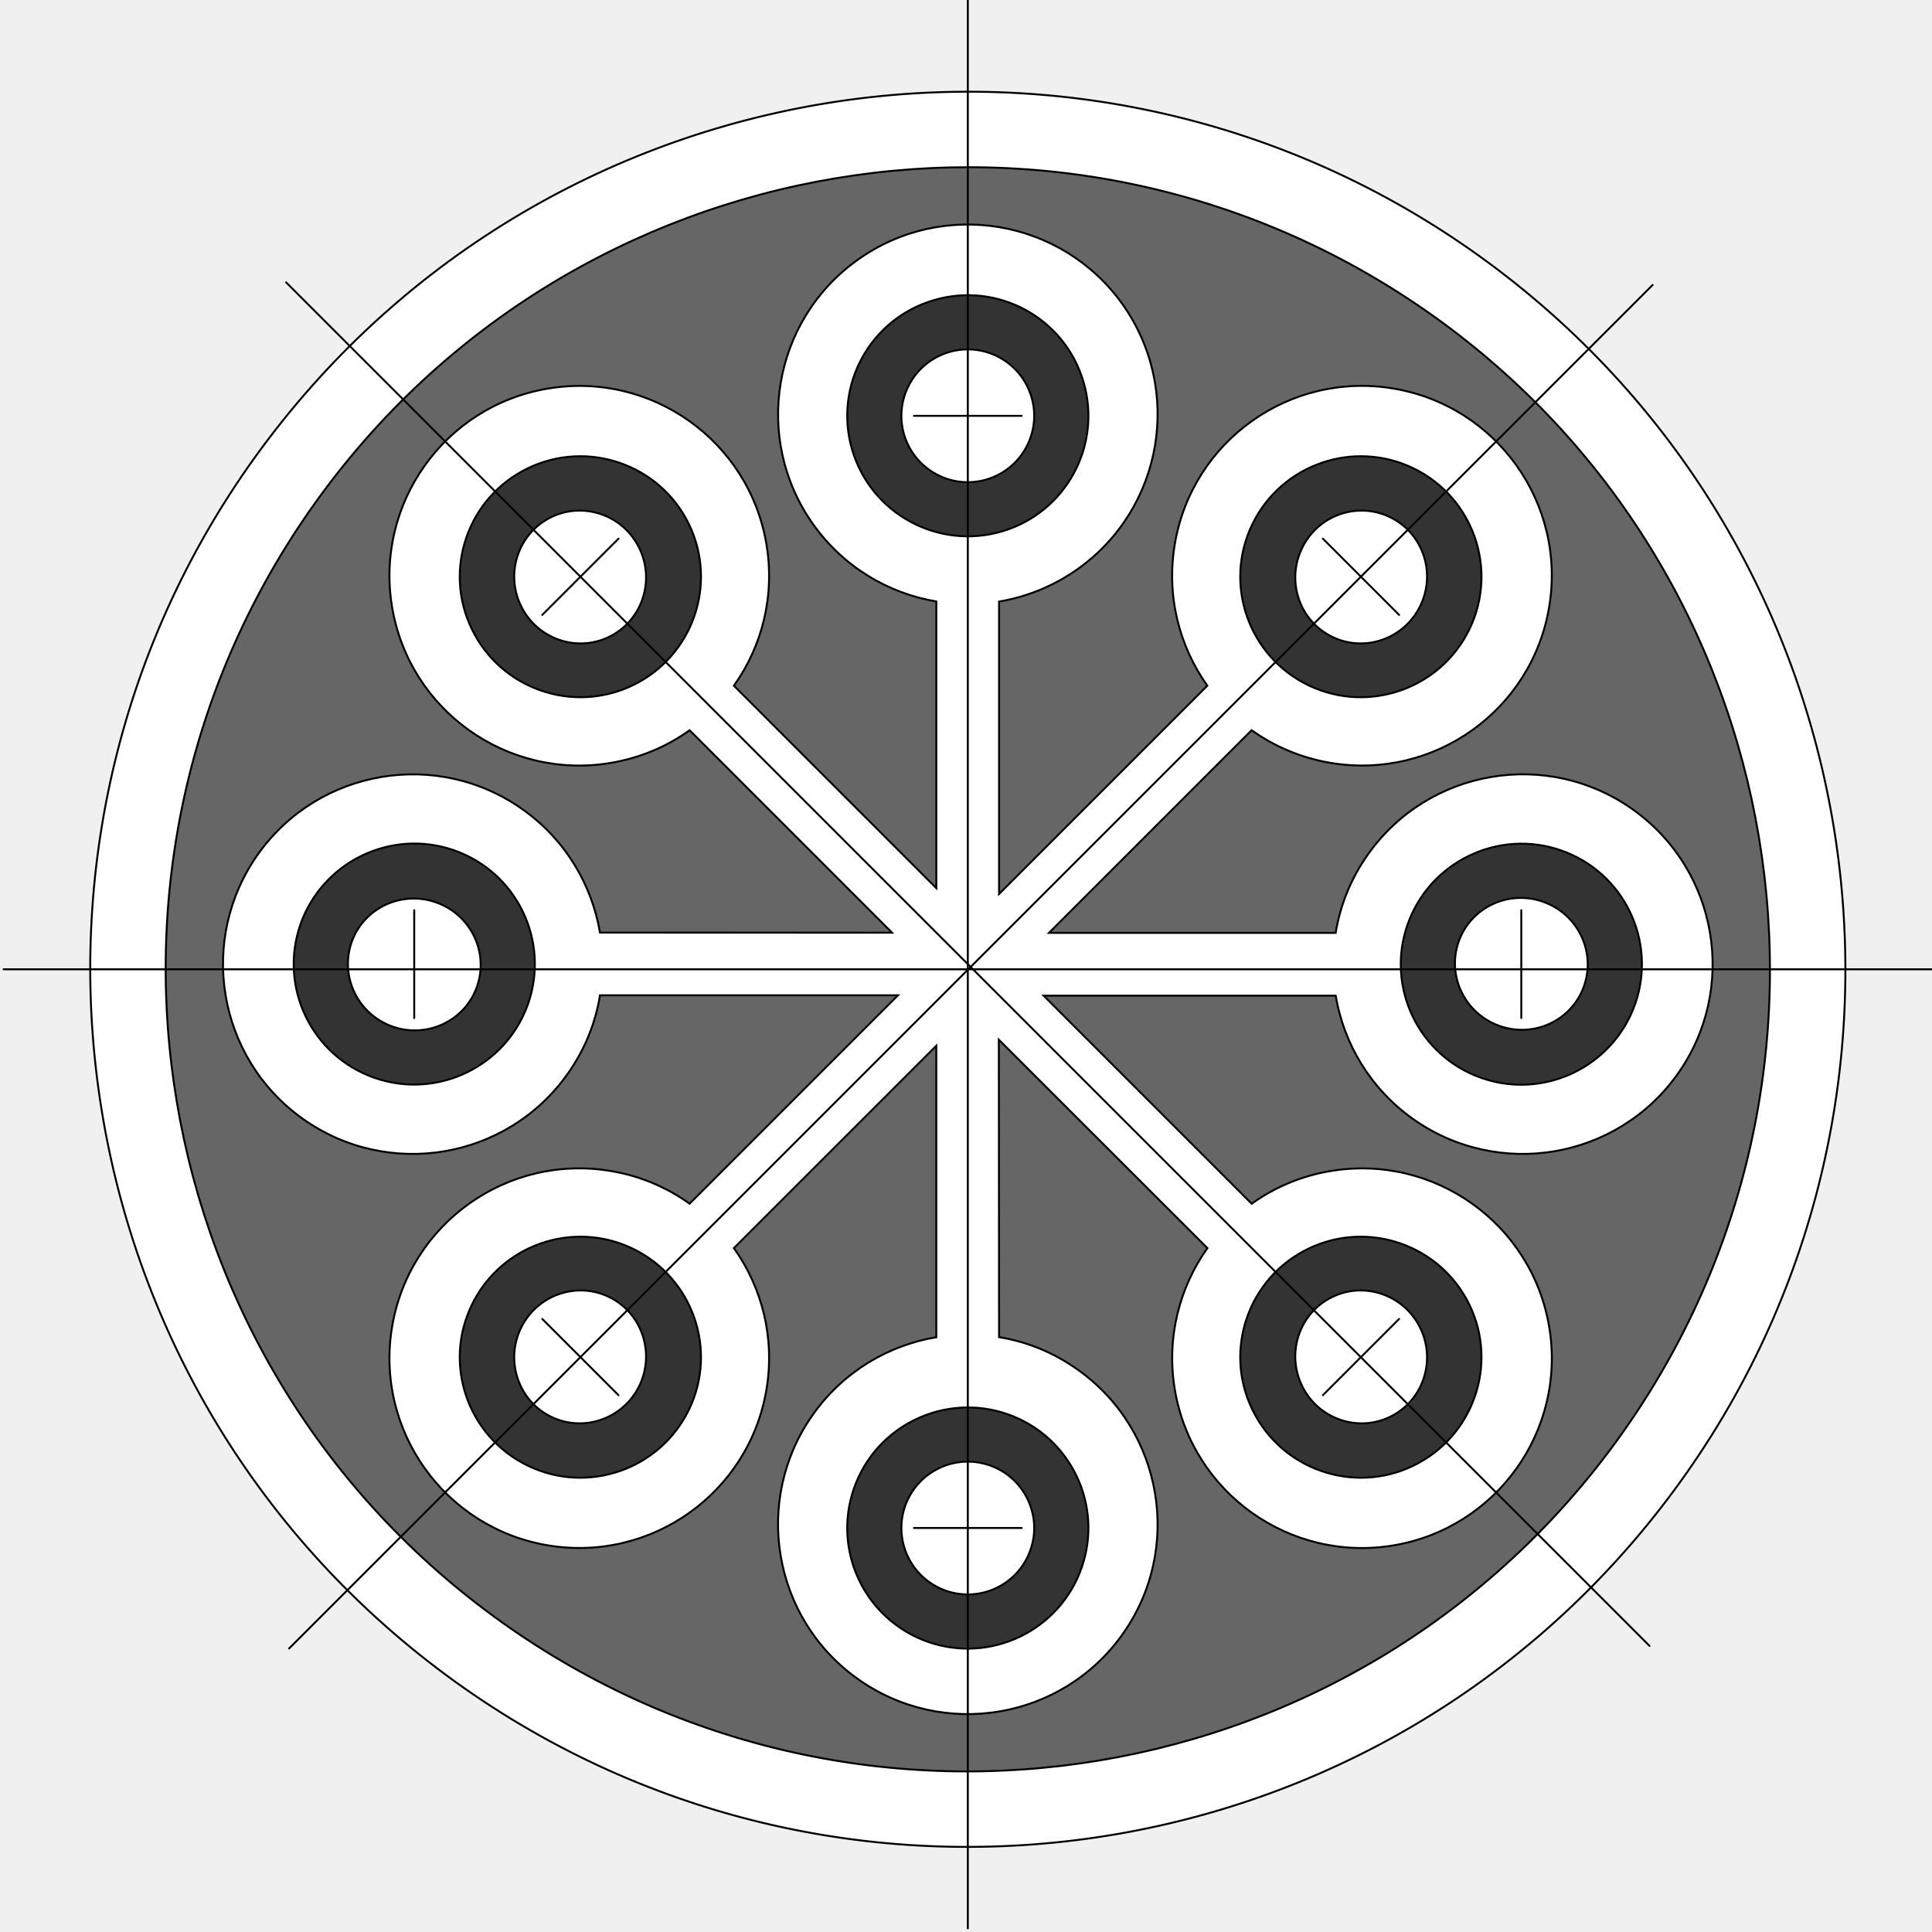
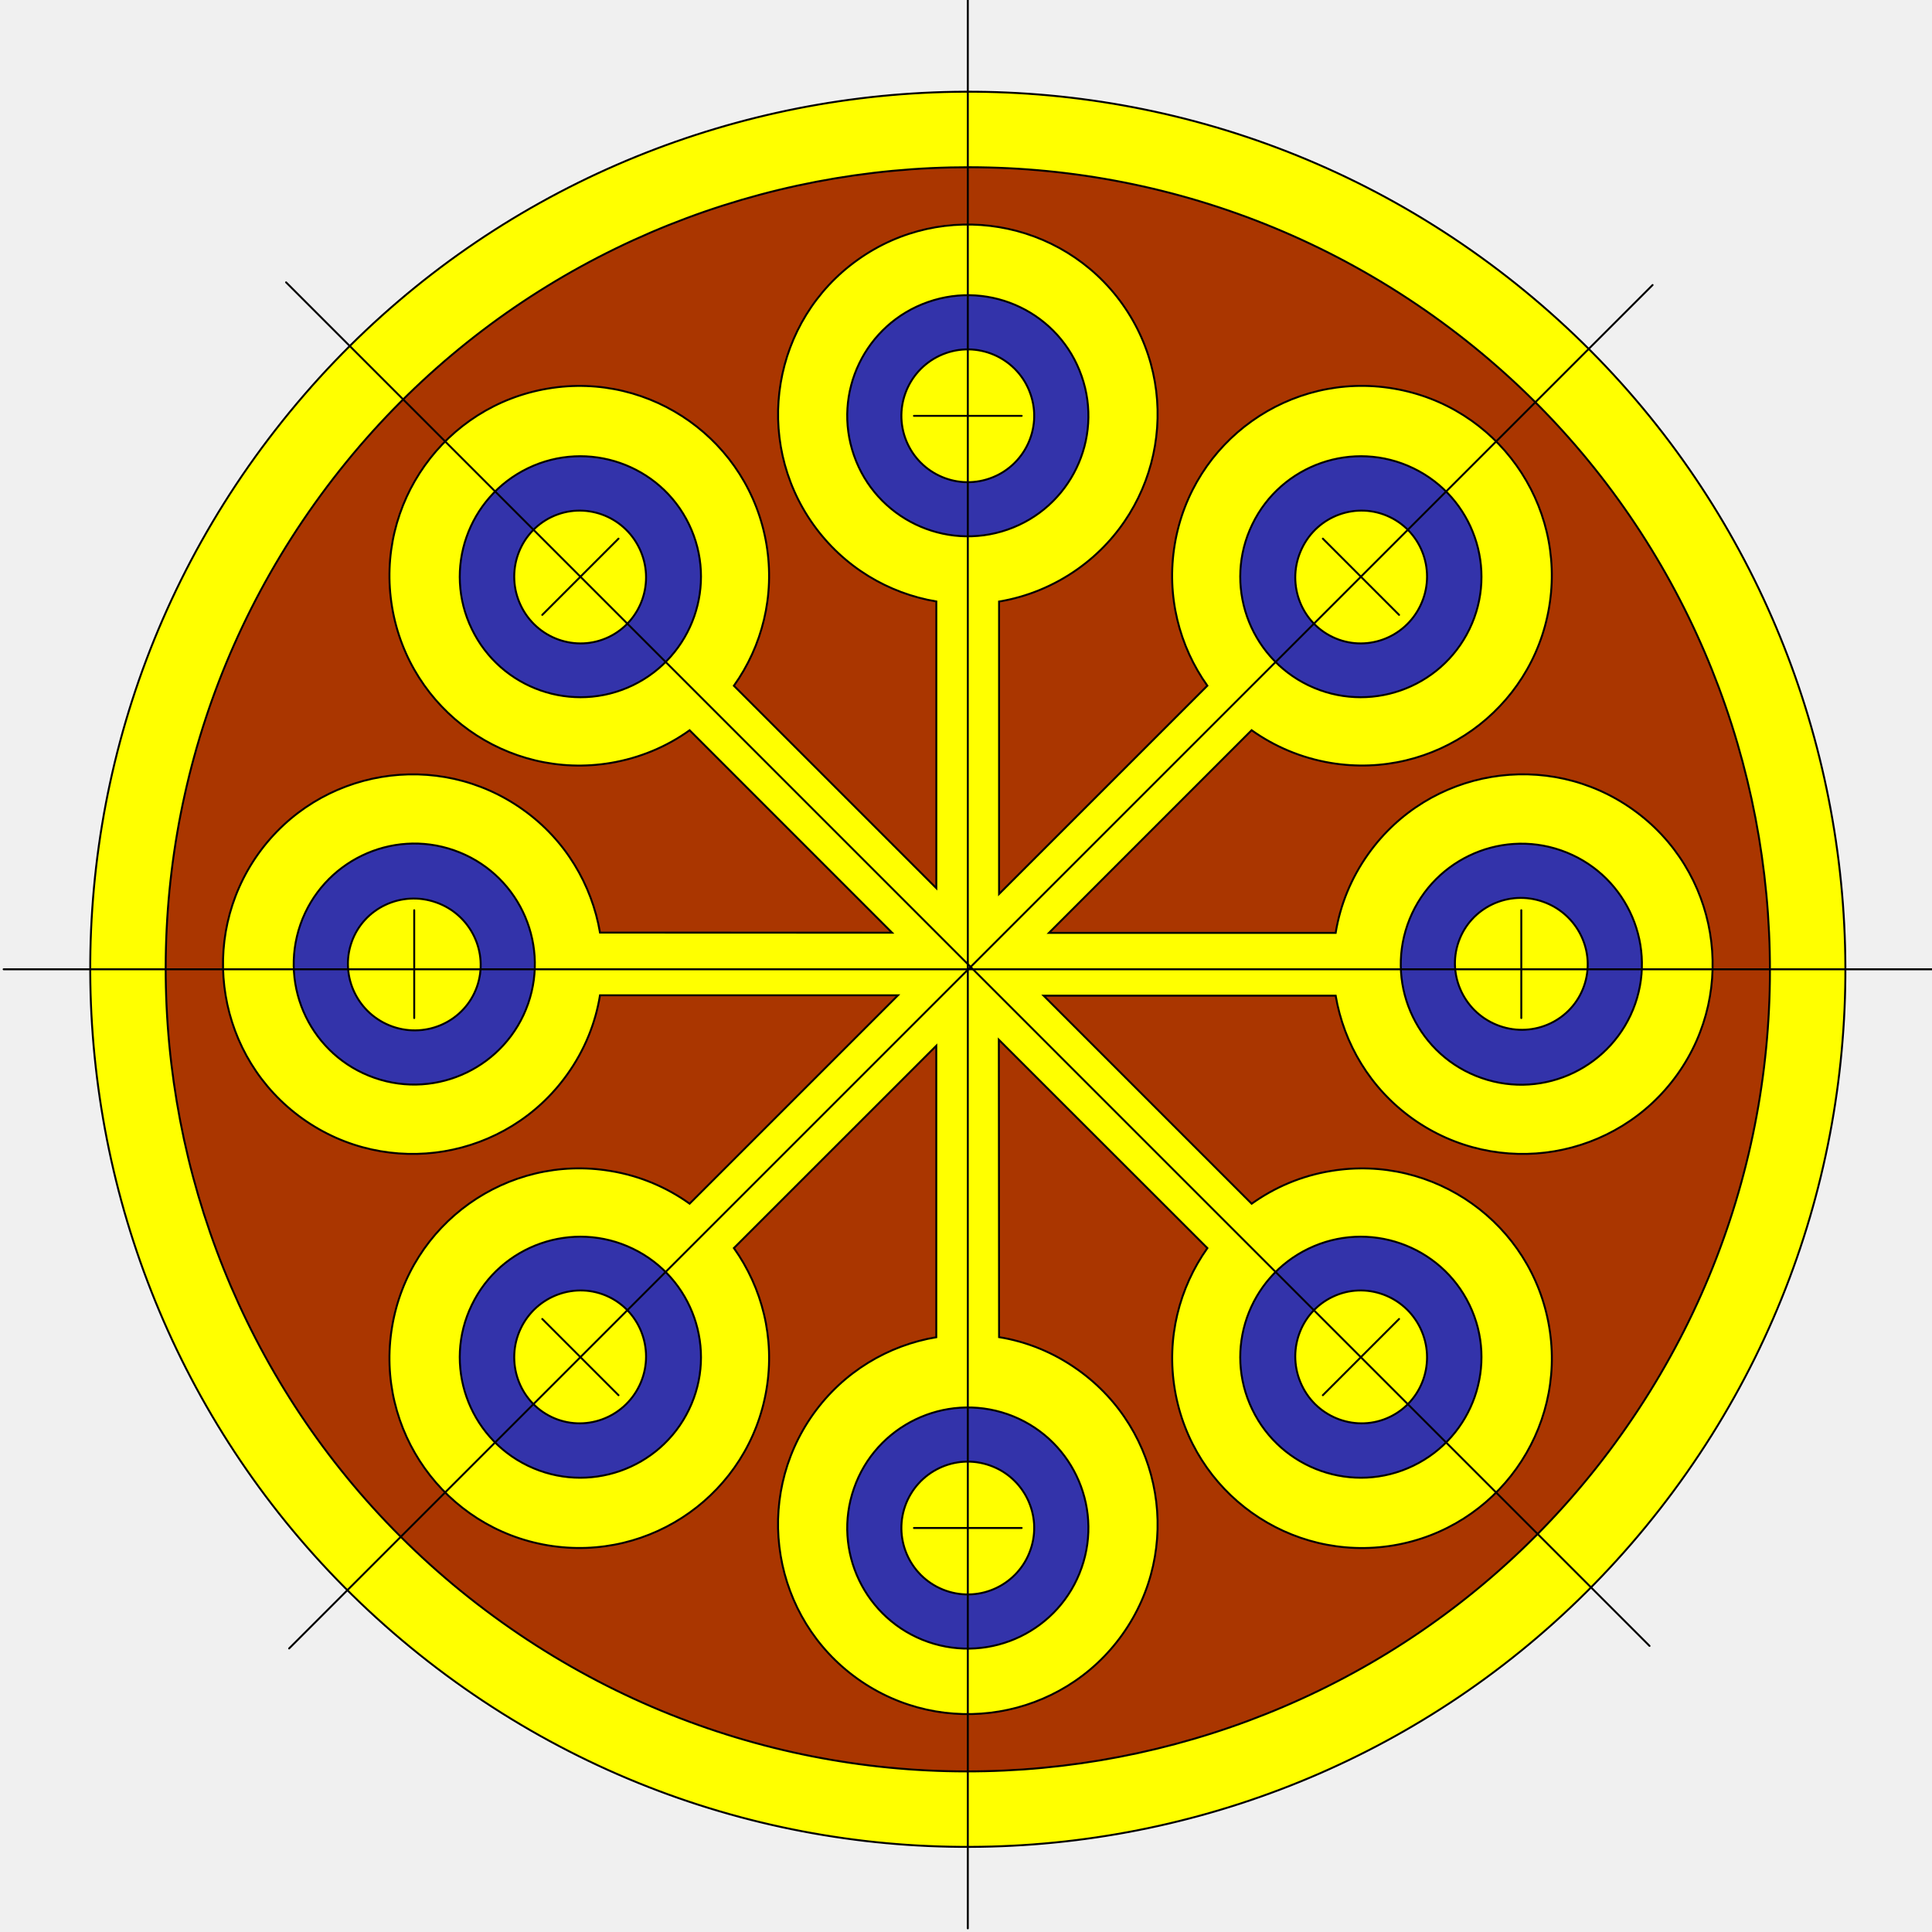
<svg xmlns="http://www.w3.org/2000/svg" version="1.1" id="Layer_1" x="0px" y="0px" viewBox="0 0 500 500" style="enable-background:new 0 0 500 500;" xml:space="preserve">
  <style type="text/css">
- 	.st0{fill-rule:evenodd;clip-rule:evenodd;fill:#FFFFFF;stroke:#000000;stroke-width:0.5;stroke-miterlimit:10;}
- 	.st1{fill-rule:evenodd;clip-rule:evenodd;fill:#666666;stroke:#000000;stroke-width:0.5;stroke-miterlimit:10;}
- 	.st2{fill-rule:evenodd;clip-rule:evenodd;fill:#333333;stroke:#000000;stroke-width:0.5;stroke-miterlimit:10;}
+ 	.st0{fill-rule:evenodd;clip-rule:evenodd;fill:#ffff00;stroke:#000000;stroke-width:0.5;stroke-miterlimit:10;}
+ 	.st1{fill-rule:evenodd;clip-rule:evenodd;fill:#aa3600;stroke:#000000;stroke-width:0.5;stroke-miterlimit:10;}
+ 	.st2{fill-rule:evenodd;clip-rule:evenodd;fill:#3333AA;stroke:#000000;stroke-width:0.5;stroke-miterlimit:10;}

		.st3{fill-rule:evenodd;clip-rule:evenodd;fill:none;stroke:#000000;stroke-width:0.5;stroke-linecap:round;stroke-linejoin:round;stroke-miterlimit:10;}
</style>
  <g>
    <path class="st0" d="M71.33,111.2C148.42,12.33,291.22-5.38,390.12,71.71c98.87,77.09,116.58,219.92,39.49,318.79   c-77.09,98.9-219.89,116.58-318.79,39.49C11.95,352.93-5.76,210.1,71.33,111.2z" />
    <path class="st1" d="M81.46,130.3c66.55-93.27,196.26-114.98,289.56-48.46c93.3,66.55,115.01,196.29,48.46,289.56   c-66.55,93.3-196.26,115.01-289.56,48.46S14.91,223.6,81.46,130.3z" />
    <path class="st0" d="M221.96,434.49c-22.09-15.73-27.22-46.44-11.49-68.53c7.87-11.01,19.45-17.81,31.84-19.89v-75.43L189.93,323   c7.3,10.26,10.67,23.25,8.43,36.6c-4.47,26.75-29.8,44.81-56.55,40.34c-26.75-4.47-44.81-29.83-40.34-56.55   c4.47-26.75,29.83-44.81,56.55-40.34c7.65,1.26,14.57,4.25,20.45,8.46l53.93-53.93h-77.12c-1.16,7.17-3.96,14.16-8.46,20.45   c-15.73,22.09-46.44,27.22-68.5,11.49c-22.09-15.76-27.22-46.44-11.49-68.53c15.76-22.06,46.44-27.22,68.53-11.45   c11.01,7.84,17.81,19.45,19.92,31.81l75.52,0.03h0.06l-52.39-52.39c-5.88,4.22-12.81,7.17-20.45,8.46   c-26.72,4.47-52.08-13.59-56.55-40.34c-4.47-26.75,13.59-52.08,40.34-56.55c26.75-4.5,52.08,13.56,56.55,40.31   c2.23,13.37-1.13,26.37-8.43,36.6l52.39,52.39v-74.2c-12.4-2.08-23.98-8.91-31.84-19.92c-15.73-22.09-10.6-52.77,11.49-68.5   c22.06-15.76,52.77-10.6,68.5,11.45c15.73,22.09,10.6,52.77-11.49,68.53c-6.29,4.47-13.28,7.27-20.42,8.46v75.68l53.9-53.9   c-7.27-10.23-10.67-23.22-8.43-36.6c4.47-26.75,29.83-44.81,56.58-40.31c26.72,4.47,44.81,29.8,40.31,56.55   c-4.47,26.75-29.8,44.81-56.55,40.34c-7.65-1.29-14.54-4.25-20.45-8.46l-52.45,52.45h74.2c1.16-7.14,3.96-14.16,8.46-20.45   c15.73-22.06,46.41-27.22,68.5-11.45c22.06,15.73,27.22,46.44,11.49,68.5c-15.76,22.09-46.44,27.22-68.53,11.49   c-11.01-7.87-17.81-19.45-19.92-31.84h-75.58l53.84,53.84c5.92-4.22,12.81-7.21,20.45-8.46c26.75-4.47,52.08,13.59,56.55,40.34   c4.5,26.72-13.59,52.08-40.31,56.55c-26.75,4.47-52.11-13.59-56.58-40.34c-2.23-13.34,1.16-26.34,8.43-36.6l-53.97-53.93   l0.06,76.97c7.14,1.16,14.13,3.96,20.42,8.46c22.09,15.73,27.22,46.44,11.49,68.5C274.73,445.1,244.02,450.22,221.96,434.49z" />
    <path class="st2" d="M240.18,78.16c16.27-5.7,34.08,2.89,39.74,19.16c5.7,16.27-2.89,34.08-19.16,39.74s-34.08-2.93-39.74-19.16   C215.32,101.64,223.91,83.83,240.18,78.16z" />
    <path class="st0" d="M244.81,91.38c8.94-3.12,18.75,1.6,21.87,10.57c3.15,8.94-1.6,18.75-10.54,21.87   c-8.97,3.15-18.75-1.6-21.9-10.54C231.12,104.31,235.84,94.53,244.81,91.38z" />
    <line class="st3" x1="236.53" y1="107.62" x2="264.41" y2="107.62" />
    <path class="st2" d="M240.18,424.92c16.27,5.66,34.08-2.93,39.74-19.19c5.7-16.24-2.89-34.05-19.16-39.74   c-16.27-5.66-34.08,2.93-39.74,19.16C215.32,401.42,223.91,419.23,240.18,424.92z" />
    <path class="st0" d="M244.81,411.68c8.94,3.12,18.75-1.6,21.87-10.57c3.15-8.94-1.6-18.75-10.54-21.87   c-8.97-3.15-18.75,1.6-21.9,10.54C231.12,398.74,235.84,408.53,244.81,411.68z" />
    <line class="st3" x1="236.53" y1="395.44" x2="264.41" y2="395.44" />
    <path class="st2" d="M423.19,259.79c5.66-16.27-2.93-34.05-19.19-39.71c-16.24-5.66-34.05,2.96-39.74,19.23   c-5.66,16.24,2.93,34.05,19.19,39.68C399.68,284.65,417.49,276.06,423.19,259.79z" />
    <path class="st0" d="M409.94,255.19c3.12-8.87-1.6-18.63-10.57-21.81c-8.94-3.18-18.75,1.45-21.87,10.32   c-3.12,8.84,1.6,18.63,10.57,21.81C397.01,268.69,406.83,264.07,409.94,255.19z" />
    <line class="st3" x1="393.71" y1="263.47" x2="393.71" y2="235.56" />
    <path class="st2" d="M77.75,239.24c-5.66,16.27,2.93,34.05,19.19,39.71c16.24,5.66,34.05-2.93,39.74-19.19   c5.66-16.27-2.93-34.05-19.19-39.71C101.26,214.38,83.45,223,77.75,239.24z" />
    <path class="st0" d="M91,243.83c-3.12,8.87,1.6,18.66,10.57,21.84c8.94,3.15,18.75-1.45,21.87-10.32   c3.12-8.87-1.6-18.66-10.57-21.81C103.93,230.37,94.11,234.99,91,243.83z" />
    <line class="st3" x1="107.2" y1="235.56" x2="107.2" y2="263.47" />
    <path class="st2" d="M365.76,379.33c15.51-7.49,22.03-26.15,14.54-41.63c-7.49-15.51-26.18-22.03-41.69-14.54   s-22.03,26.15-14.51,41.63C331.59,380.31,350.25,386.82,365.76,379.33z" />
    <path class="st0" d="M359.66,366.71c8.5-4.06,12.05-14.32,7.96-22.91c-4.09-8.56-14.29-12.24-22.75-8.18   c-8.5,4.06-12.05,14.32-7.96,22.91C340.97,367.09,351.19,370.77,359.66,366.71z" />
    <line class="st3" x1="342.35" y1="361.08" x2="362.08" y2="341.35" />
    <path class="st2" d="M136.62,379.33c-15.51-7.49-22.03-26.15-14.51-41.63c7.49-15.51,26.15-22.03,41.66-14.54   s22.03,26.15,14.54,41.63C170.83,380.31,152.14,386.82,136.62,379.33z" />
    <path class="st0" d="M142.73,366.71c-8.46-4.06-12.05-14.32-7.96-22.91c4.09-8.56,14.29-12.24,22.78-8.18   c8.46,4.06,12.05,14.32,7.96,22.91C161.42,367.09,151.22,370.77,142.73,366.71z" />
    <line class="st3" x1="160.07" y1="361.08" x2="140.34" y2="341.35" />
    <path class="st2" d="M136.62,121.18c-15.51,7.49-22.03,26.15-14.51,41.63c7.49,15.51,26.15,22,41.66,14.54   c15.51-7.49,22.03-26.15,14.54-41.66C170.83,120.2,152.14,113.69,136.62,121.18z" />
    <path class="st0" d="M142.73,133.8c-8.46,4.06-12.05,14.32-7.96,22.88c4.09,8.59,14.29,12.24,22.78,8.18   c8.46-4.06,12.05-14.32,7.96-22.88C161.42,133.39,151.22,129.74,142.73,133.8z" />
    <line class="st3" x1="160.07" y1="139.4" x2="140.34" y2="159.13" />
    <path class="st2" d="M365.76,121.18c15.51,7.49,22.03,26.15,14.54,41.63c-7.49,15.51-26.18,22-41.69,14.54   c-15.51-7.49-22.03-26.15-14.51-41.66C331.59,120.2,350.25,113.69,365.76,121.18z" />
    <path class="st0" d="M359.66,133.8c8.5,4.06,12.05,14.32,7.96,22.88c-4.09,8.59-14.29,12.24-22.75,8.18   c-8.5-4.06-12.05-14.32-7.96-22.88C340.97,133.39,351.19,129.74,359.66,133.8z" />
    <line class="st3" x1="342.35" y1="139.4" x2="362.08" y2="159.13" />
    <line class="st3" x1="250.47" y1="0" x2="250.47" y2="499.06" />
    <line class="st3" x1="0.94" y1="250.85" x2="500" y2="250.85" />
    <line class="st3" x1="74.82" y1="426.62" x2="427.69" y2="73.76" />
    <line class="st3" x1="426.9" y1="425.96" x2="74.04" y2="73.07" />
  </g>
</svg>
